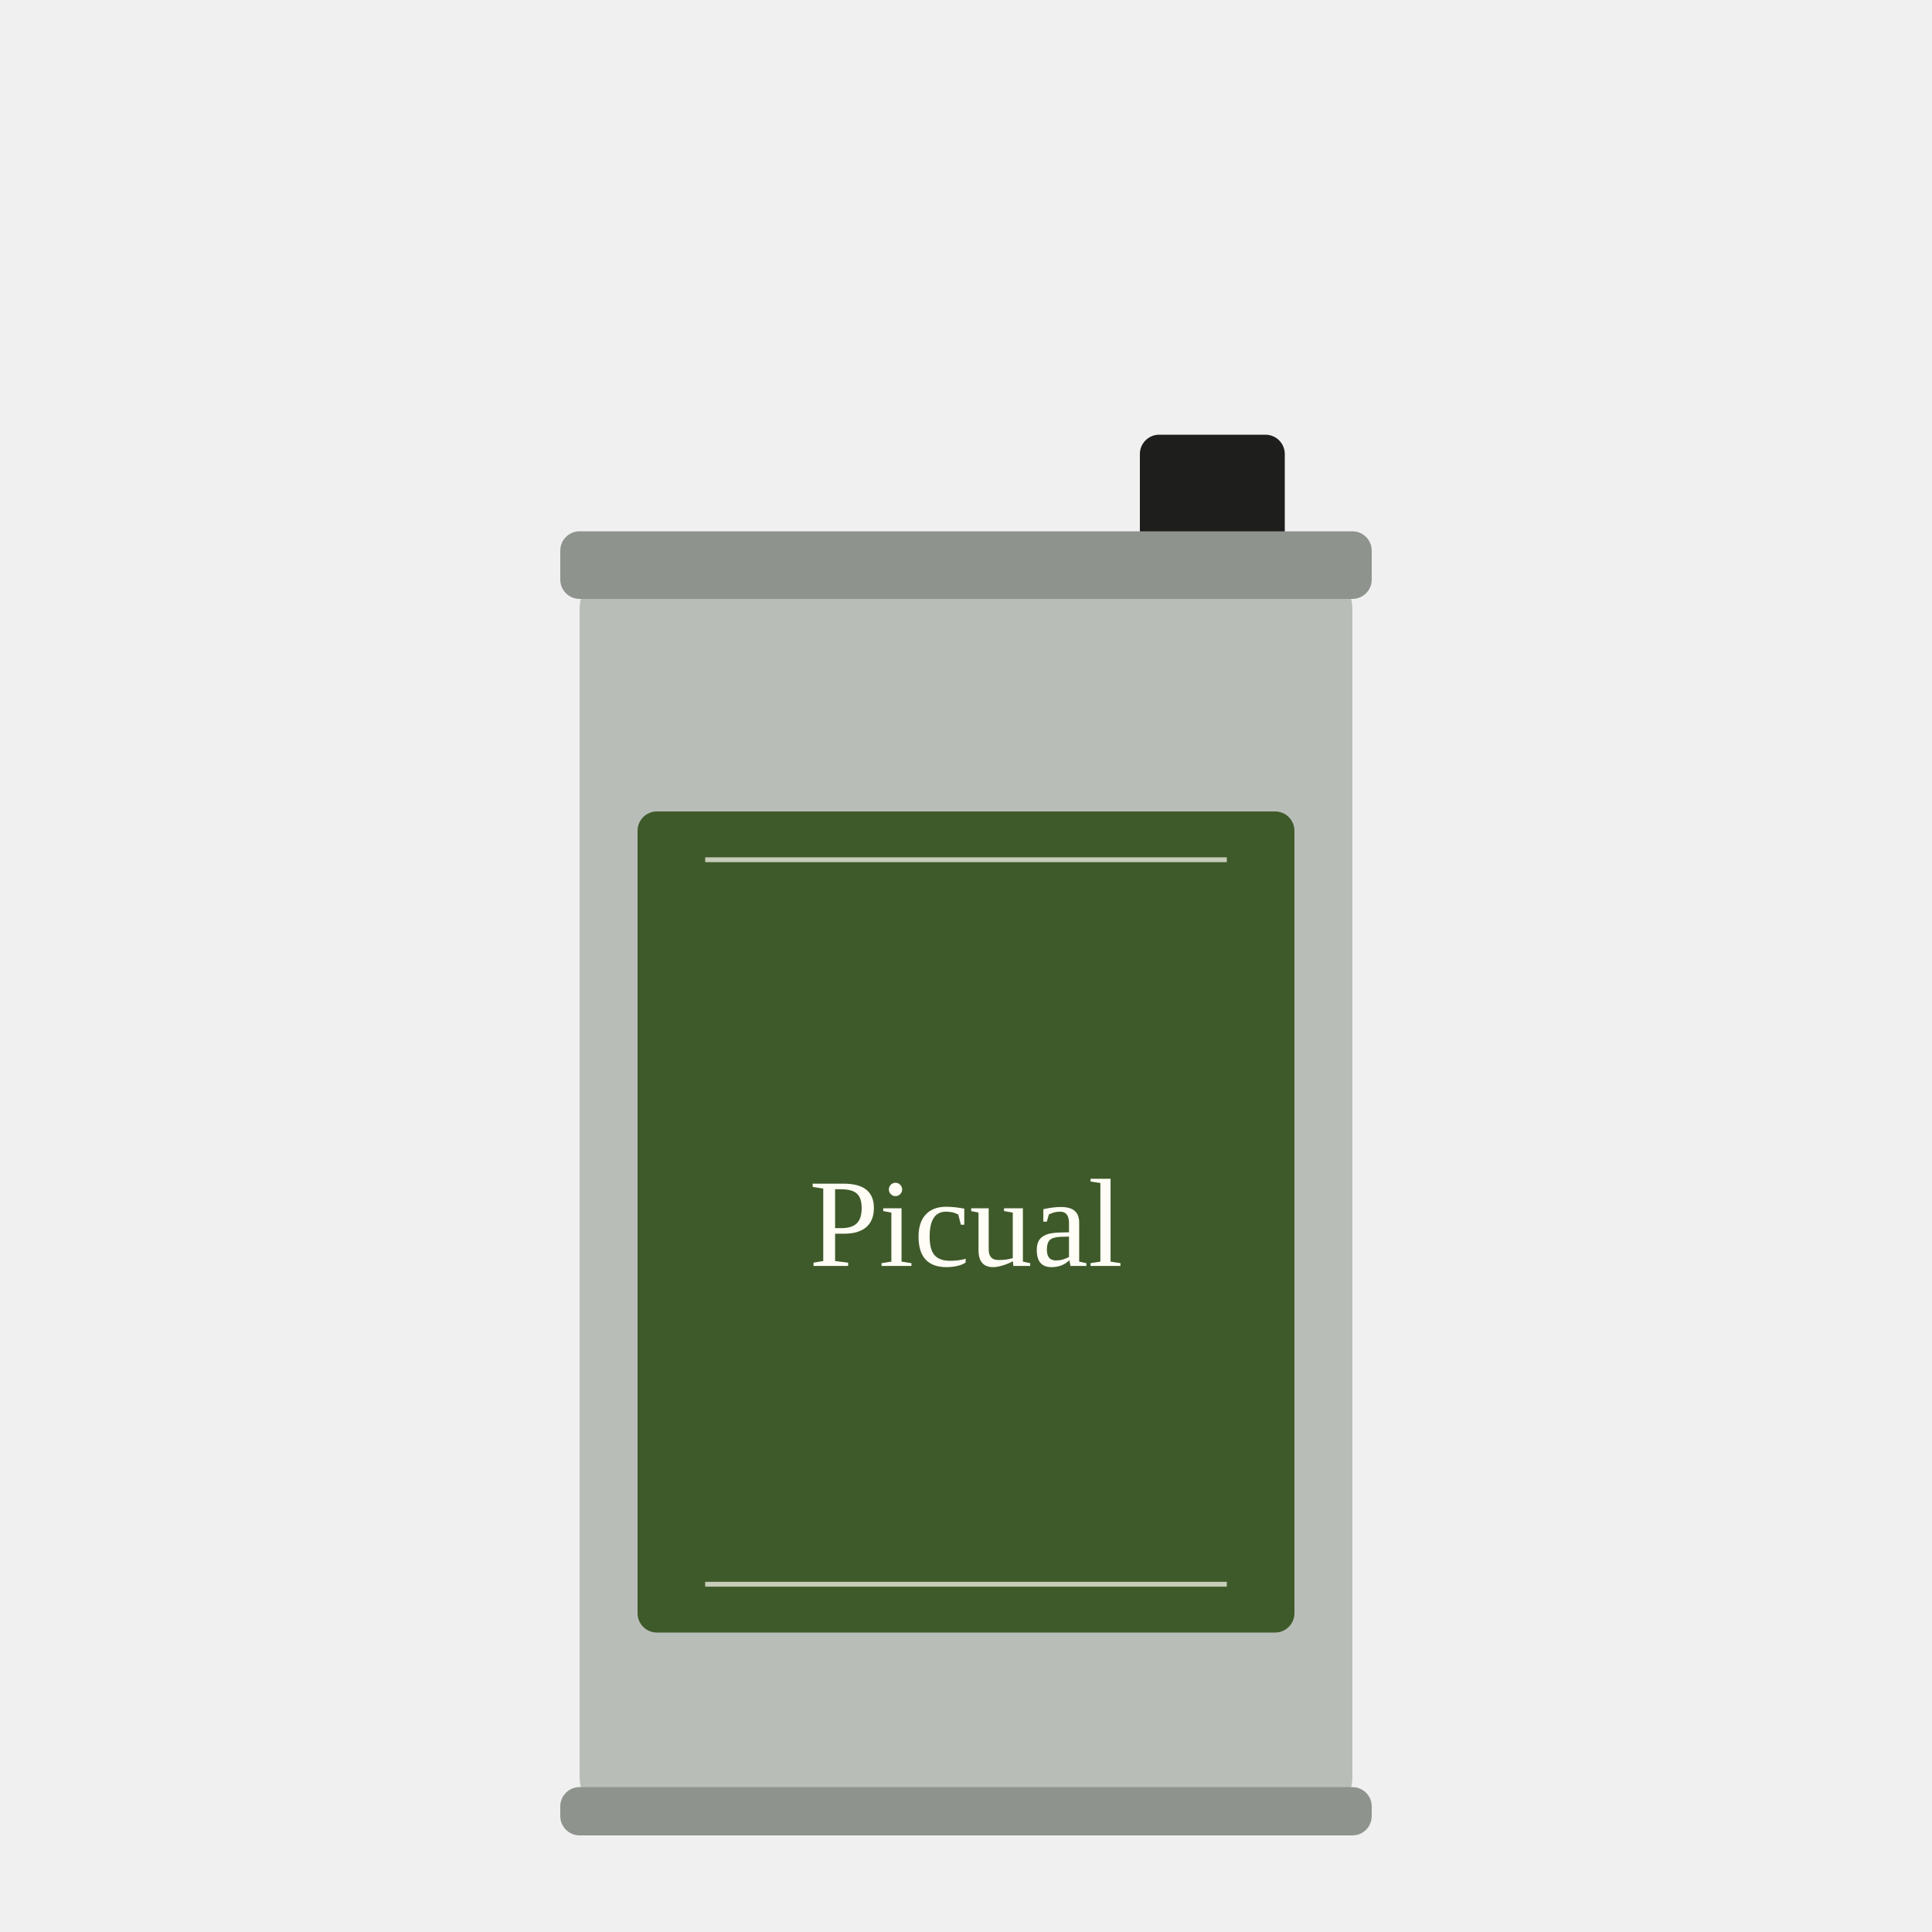
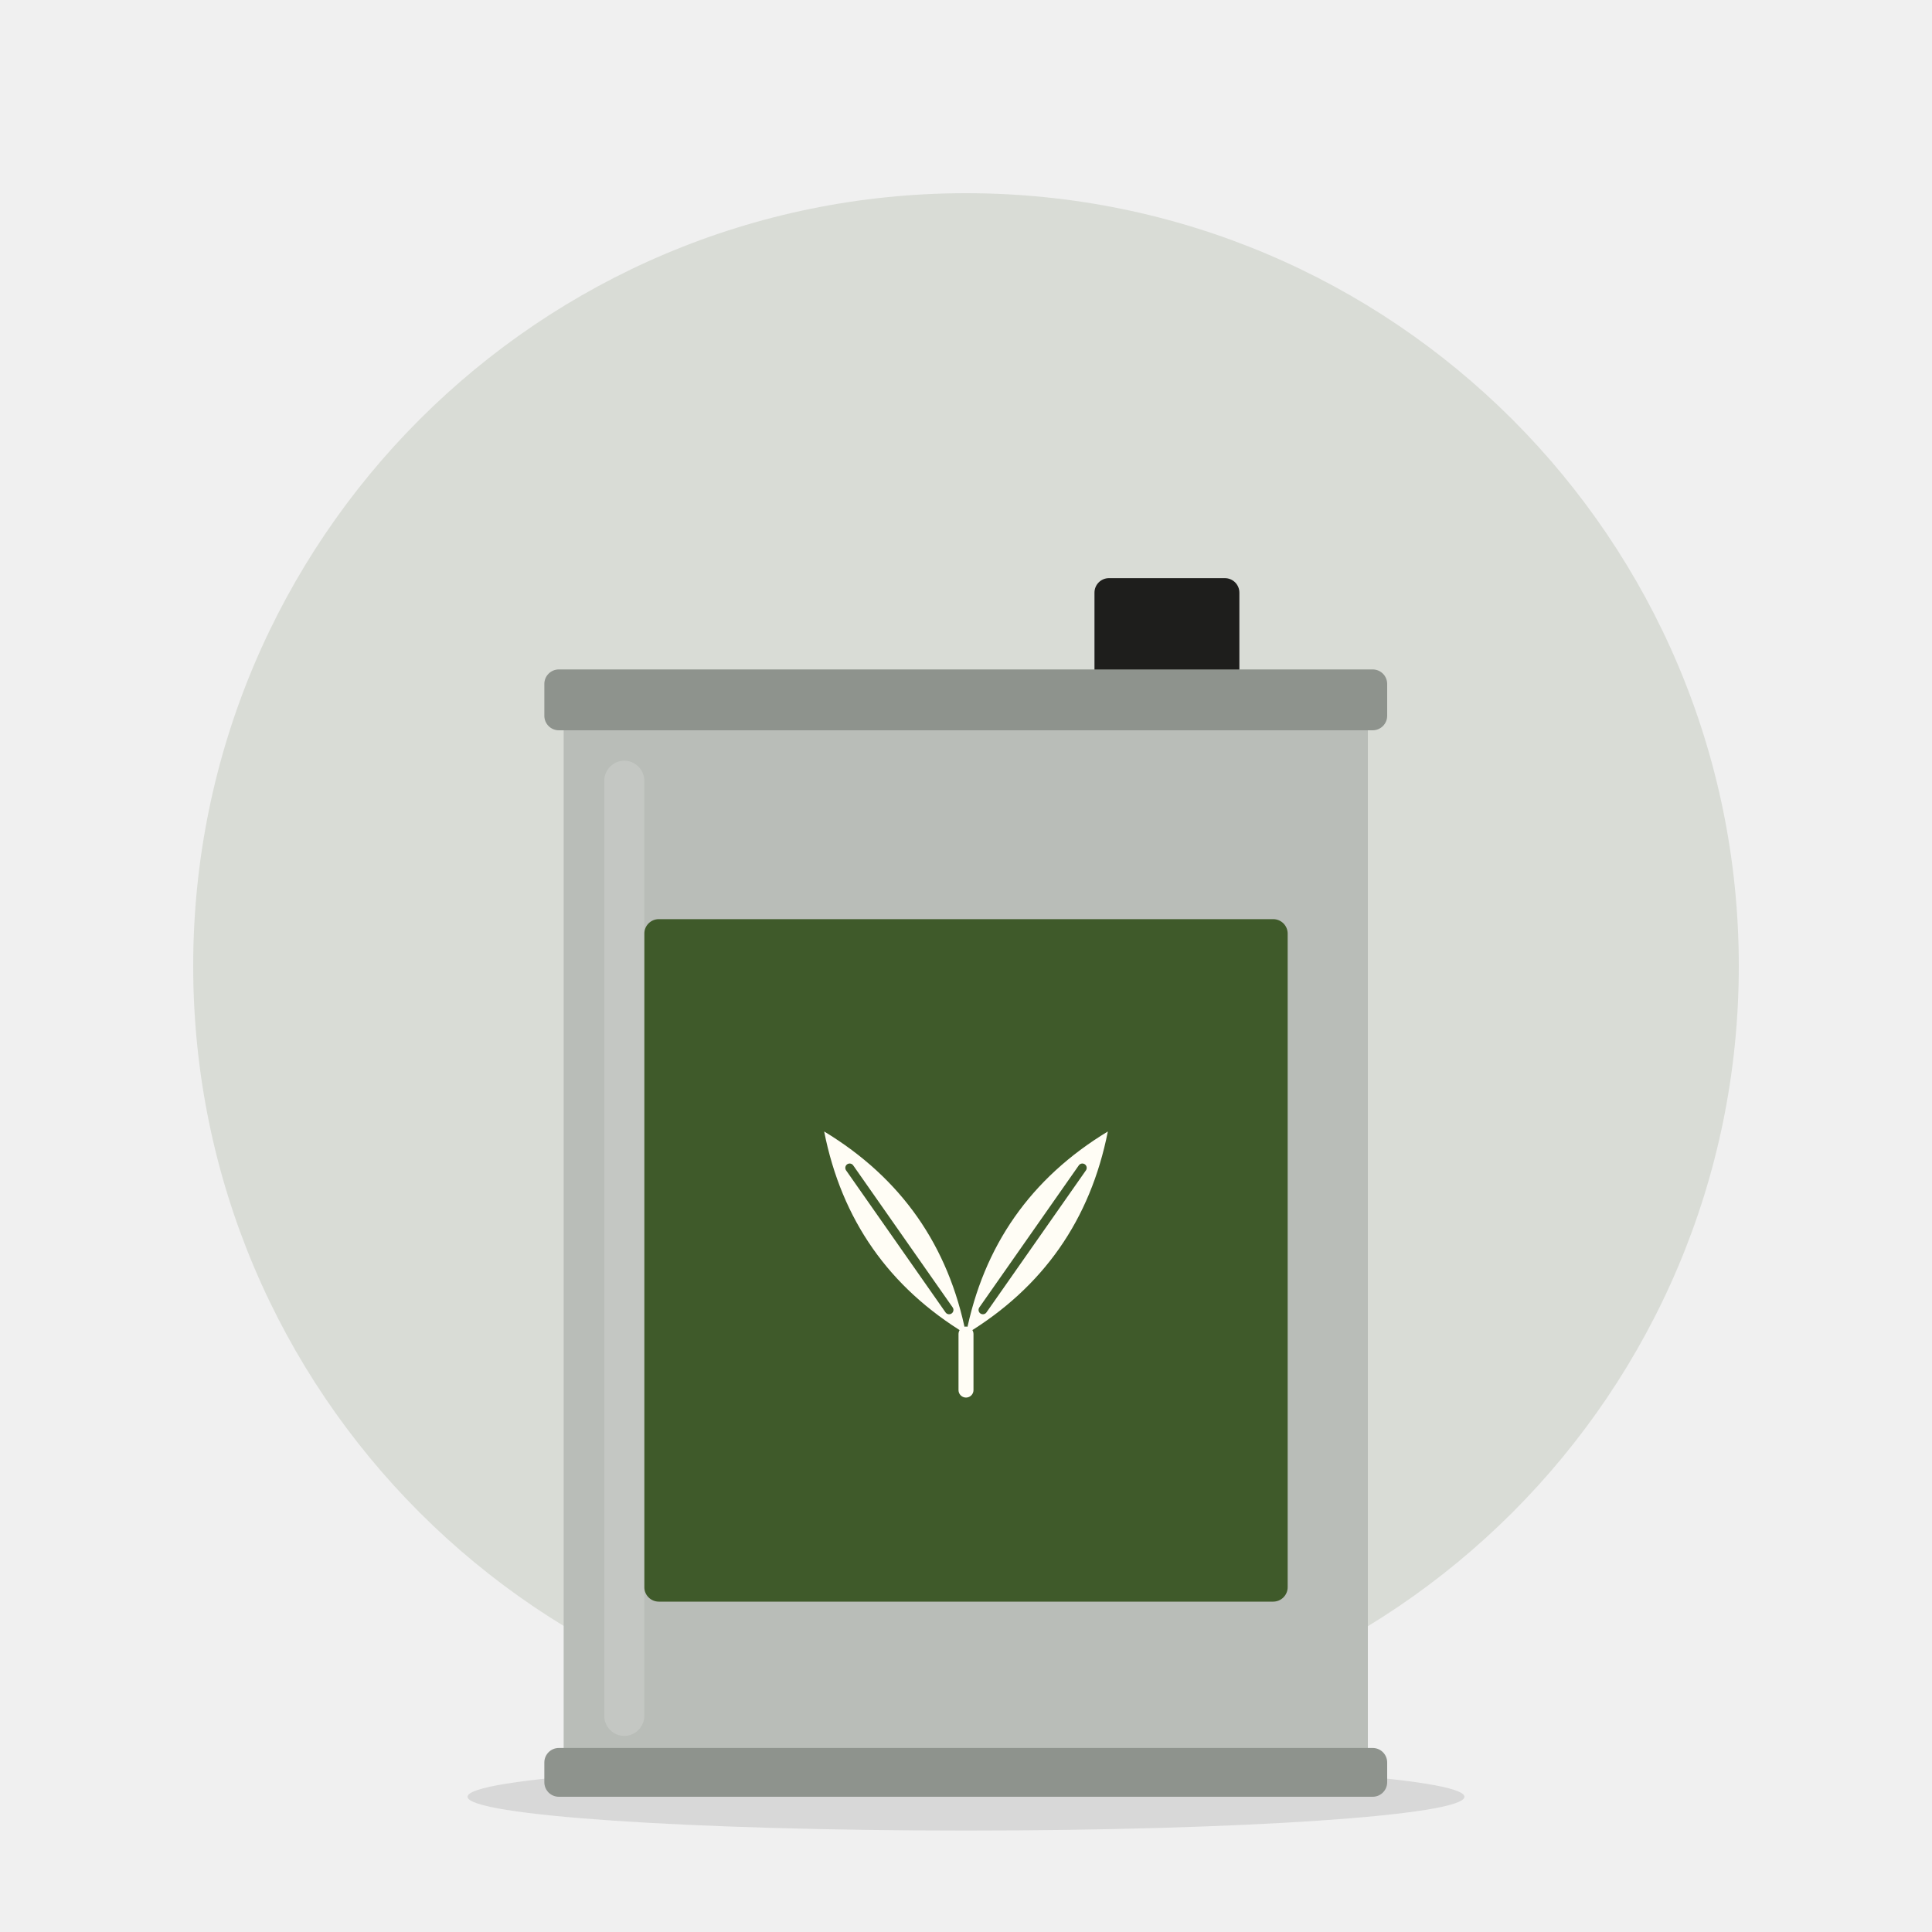
<svg xmlns="http://www.w3.org/2000/svg" viewBox="0 0 400 400" width="400" height="400" role="img">
-   <rect x="236" y="90" width="30" height="26" rx="4" fill="#1E1E1C" />
-   <rect x="120" y="118" width="160" height="258" rx="8" fill="#B9BDB8" />
-   <rect x="116" y="110" width="168" height="14" rx="4" fill="#8E938D" />
-   <rect x="116" y="370" width="168" height="10" rx="4" fill="#8E938D" />
-   <rect x="132" y="168" width="136" height="170" rx="4" fill="#3F5A2A" />
-   <line x1="146" y1="178" x2="254" y2="178" stroke="#FFFDF5" stroke-width="1" stroke-opacity="0.7" />
-   <line x1="146" y1="328" x2="254" y2="328" stroke="#FFFDF5" stroke-width="1" stroke-opacity="0.7" />
-   <text x="200" y="262.1" text-anchor="middle" font-family="Georgia, 'Times New Roman', serif" font-size="26.0" fill="#FFFDF5">Picual</text>
+   <circle cx="200" cy="200" r="160" fill="#3F5A2A" fill-opacity="0.13" />
+   <ellipse cx="200" cy="372" rx="103.2" ry="7" fill="#000000" fill-opacity="0.1" />
+   <rect x="226.6" y="119.7" width="30" height="30.3" rx="3" fill="#1E1E1C" />
+   <rect x="116.7" y="144.9" width="166.5" height="227.1" rx="6" fill="#B9BDB8" />
+   <rect x="112.7" y="138.6" width="174.5" height="12.6" rx="3" fill="#8E938D" />
+   <rect x="112.7" y="361.9" width="174.5" height="10.1" rx="3" fill="#8E938D" />
+   <rect x="133.4" y="190.3" width="133.2" height="141.3" rx="3" fill="#3F5A2A" />
+   <g transform="translate(200 276.2)">
+     <g transform="rotate(-55)">
+       <path d="M0 0 Q25.6 -11.3 51.2 0 Q25.6 11.3 0 0 Z" fill="#FFFDF5" />
+       <line x1="6.1" y1="0" x2="42" y2="0" stroke="#3F5A2A" stroke-width="1.8" stroke-linecap="round" />
+     </g>
+     <g transform="rotate(-125)">
+       <path d="M0 0 Q25.6 -11.3 51.2 0 Q25.6 11.3 0 0 Z" fill="#FFFDF5" />
+       <line x1="6.1" y1="0" x2="42" y2="0" stroke="#3F5A2A" stroke-width="1.8" stroke-linecap="round" />
+     </g>
+     <line x1="0" y1="0" x2="0" y2="11.6" stroke="#FFFDF5" stroke-width="3.1" stroke-linecap="round" />
+   </g>
+   <rect x="125.1" y="157.5" width="8.3" height="201.9" rx="4.2" fill="#FFFFFF" fill-opacity="0.16" />
</svg>
